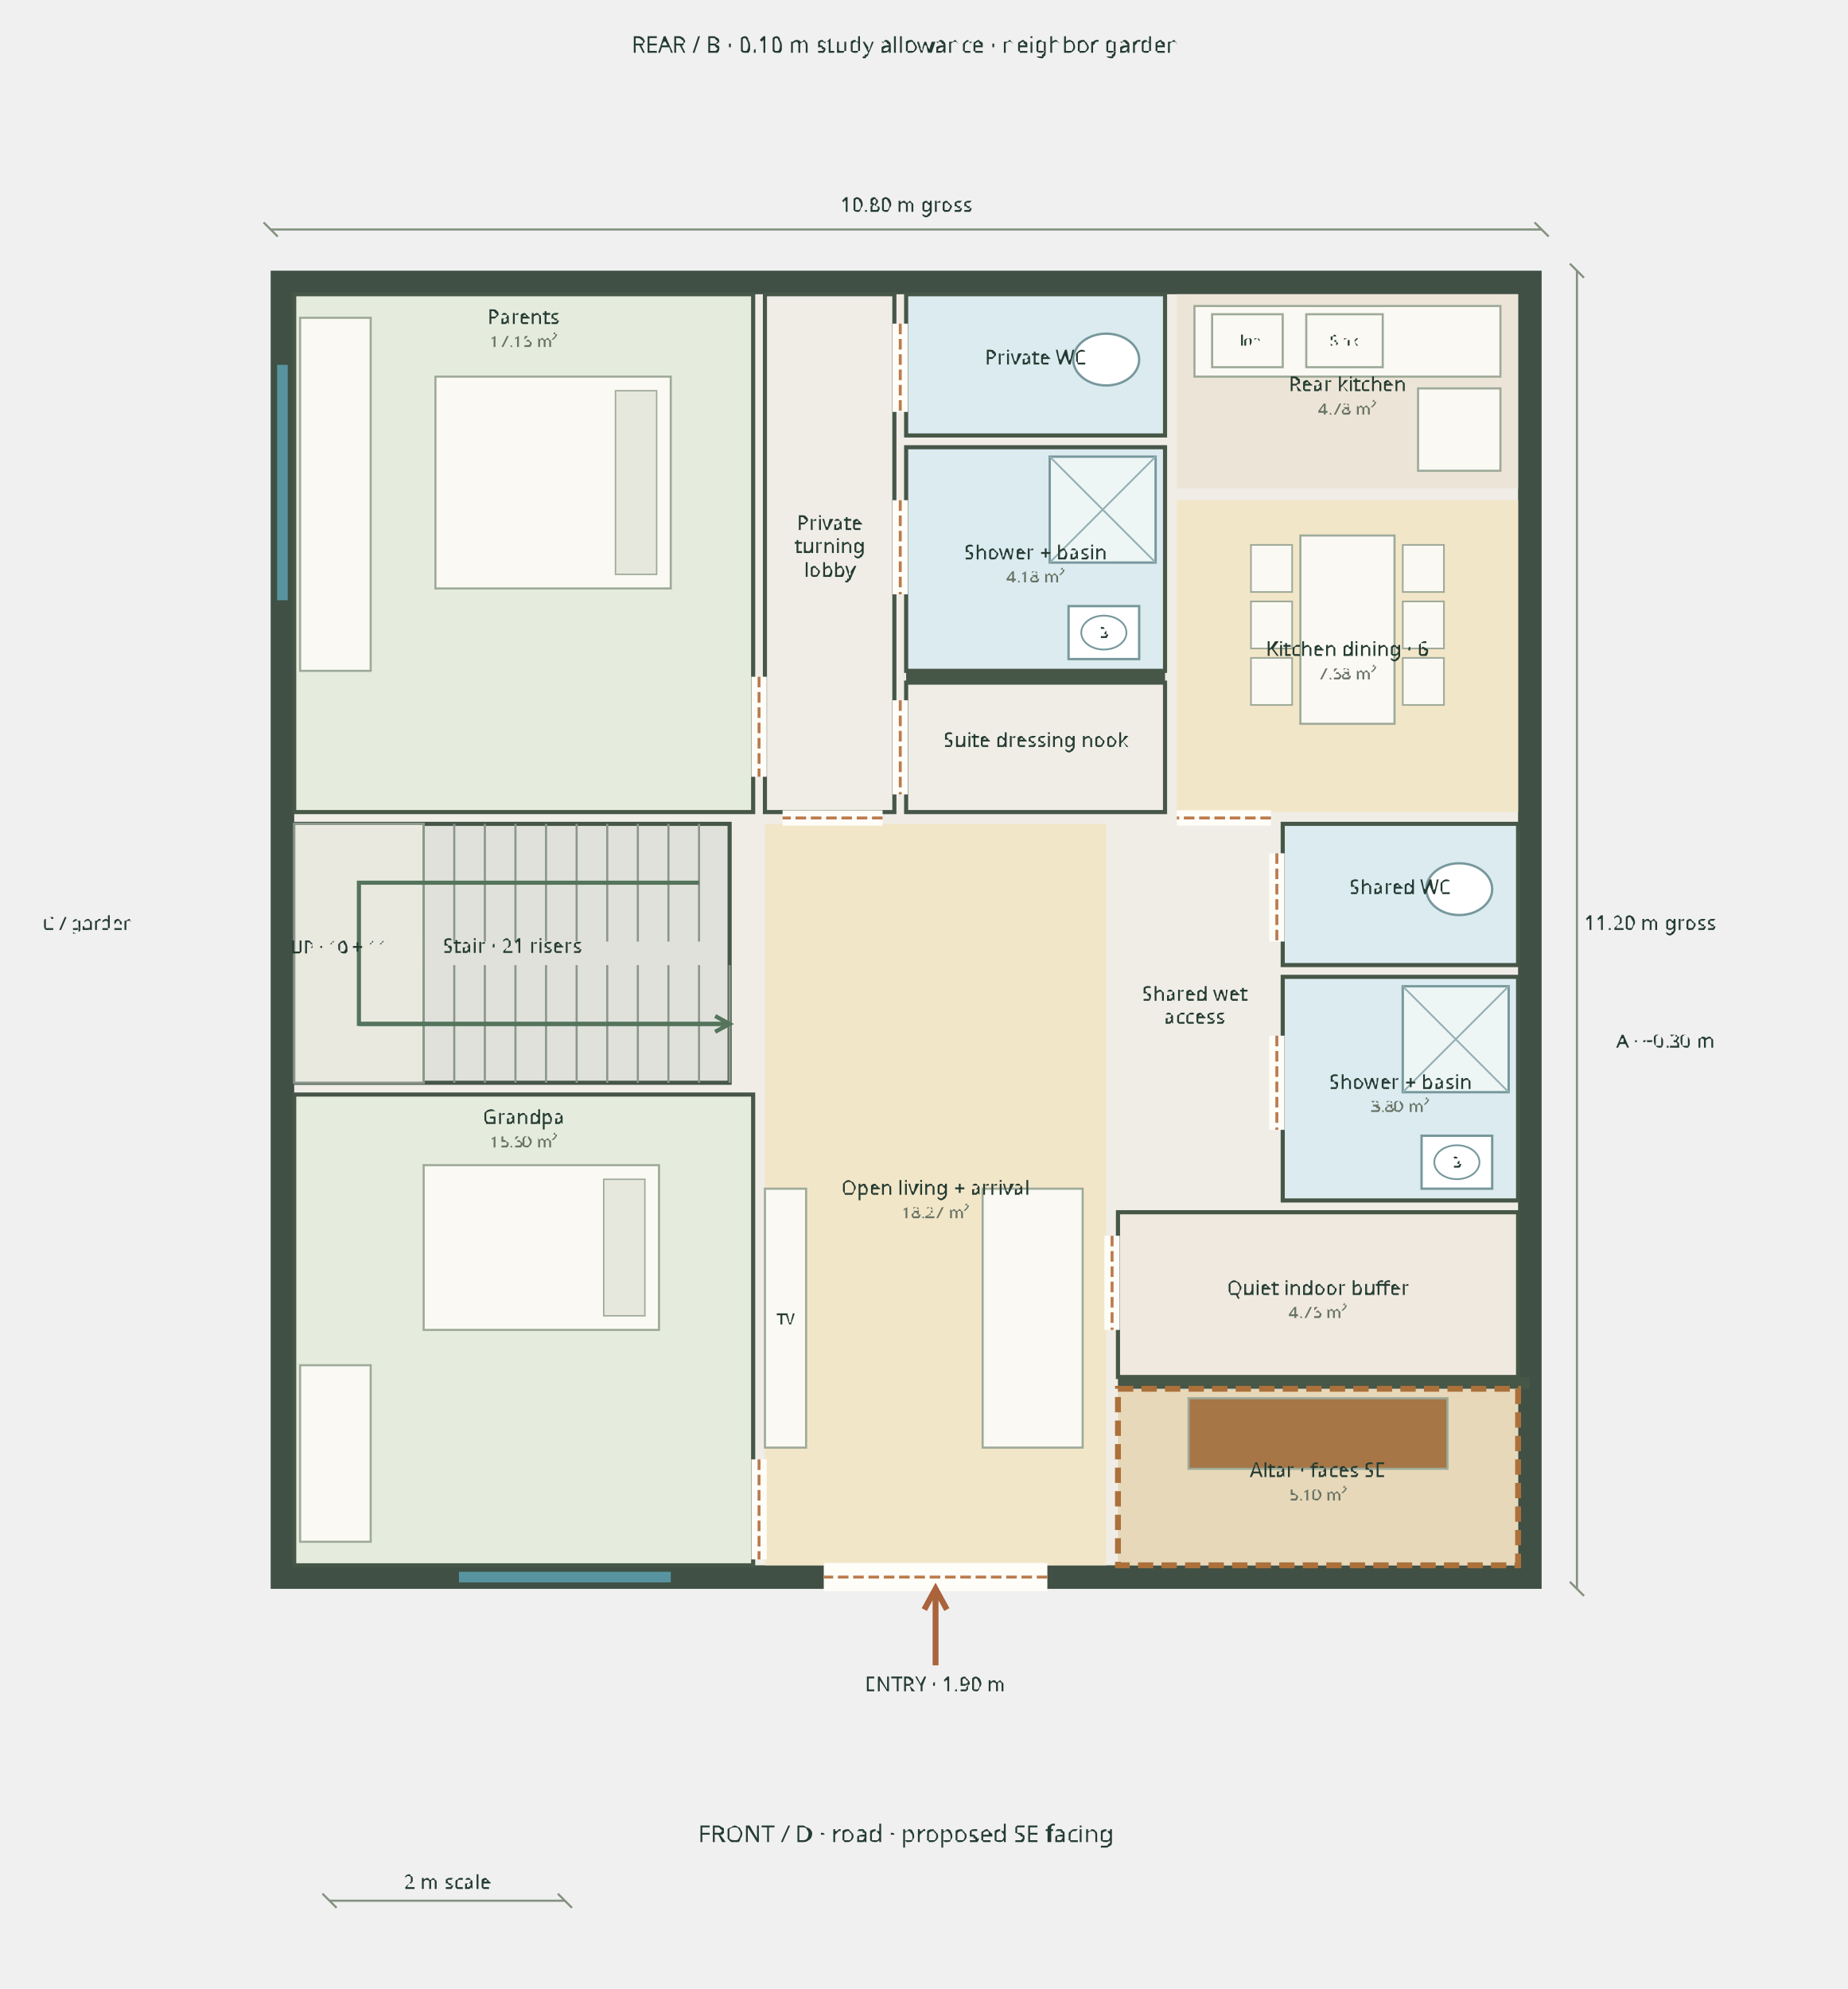
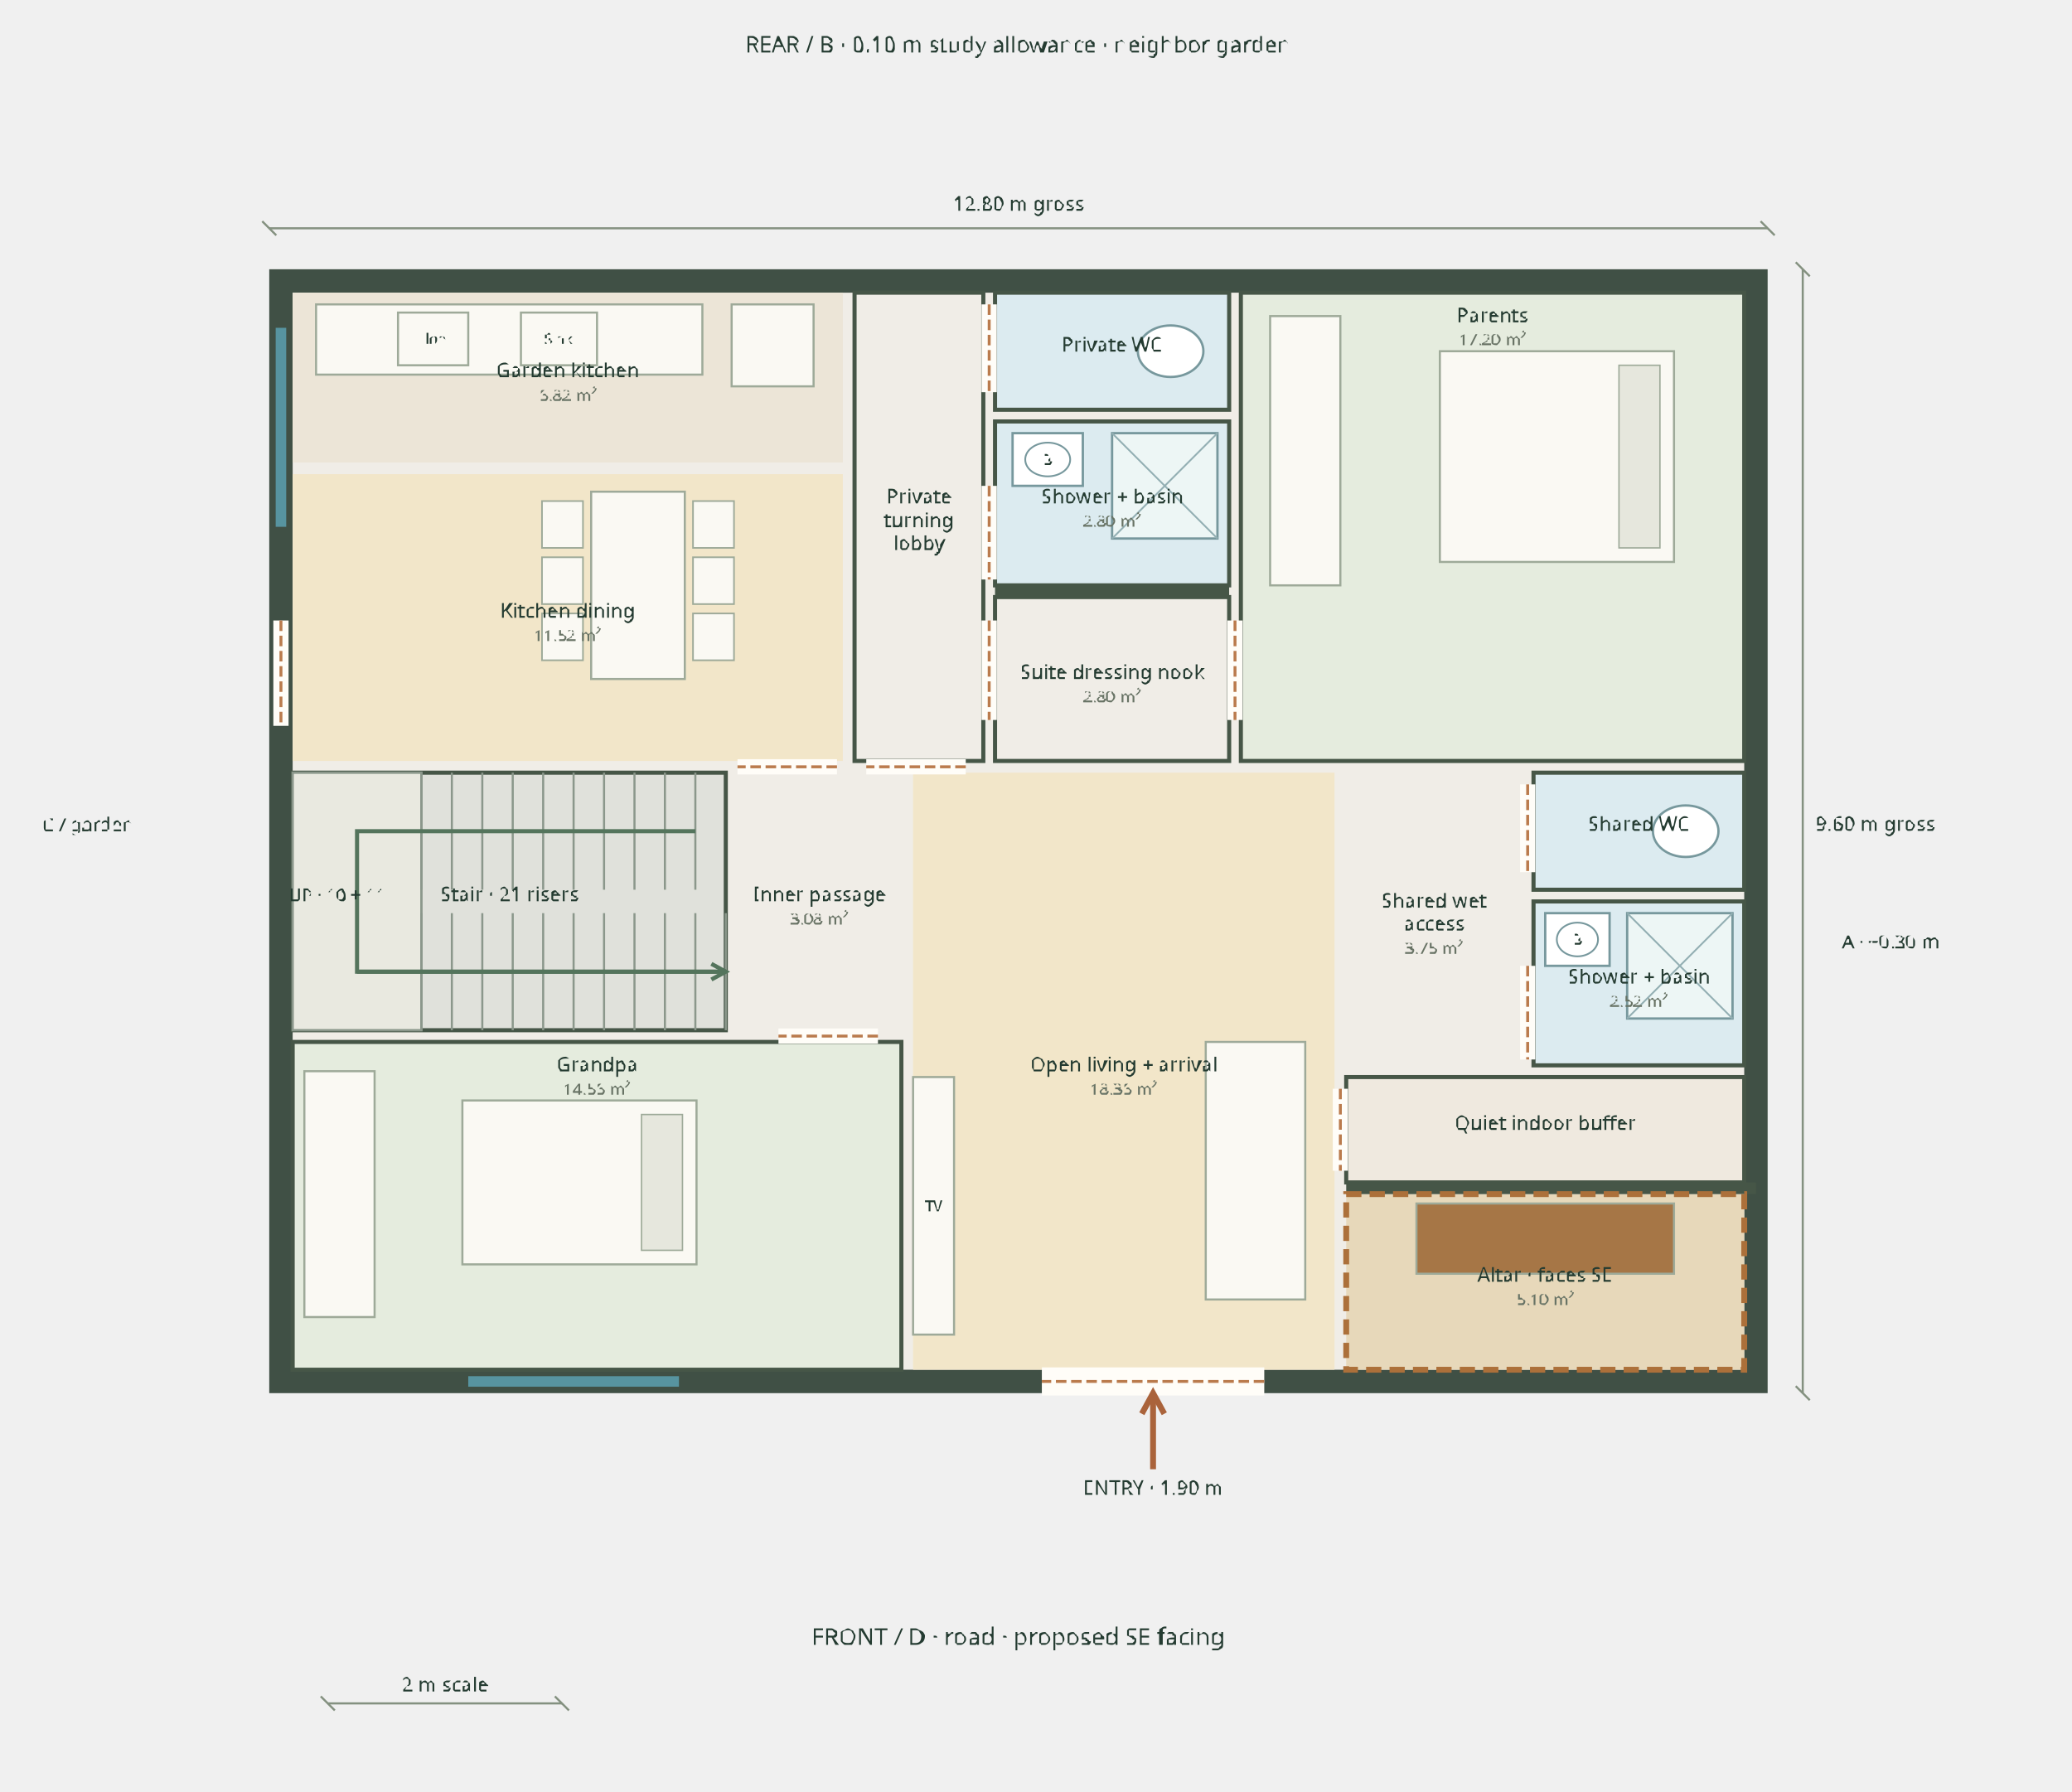
- <svg xmlns="http://www.w3.org/2000/svg" viewBox="-2.3 -2.3 15.7 16.9" class="drawing" role="img" aria-label="F1 · rotated 90 degrees clockwise" data-revision="C03a" data-option="01" data-display-rotation="90">
-   <rect x="0" y="0" width="10.8" height="11.2" fill="#405045" stroke="none" stroke-width="0.025" />
-   <rect x="0.2" y="0.2" width="10.4" height="10.8" fill="#f0ede7" stroke="none" stroke-width="0.025" />
-   <g class="room" tabindex="0" role="button" data-room-id="KIT-01" aria-label="Rear kitchen 4.78 square metres">
-     <rect x="7.7" y="0.2" width="2.9" height="1.65" fill="#ece5d7" stroke="none" stroke-width="0.035" />
-   </g>
-   <g class="room" tabindex="0" role="button" data-room-id="WC-02" aria-label="Shared WC 2.40 square metres">
-     <rect x="8.6" y="4.7" width="2" height="1.2" fill="#dcebf0" stroke="#465647" stroke-width="0.035" />
-   </g>
-   <g class="room" tabindex="0" role="button" data-room-id="SH-02" aria-label="Shower + basin 3.80 square metres">
-     <rect x="8.6" y="6" width="2" height="1.9" fill="#dcebf0" stroke="#465647" stroke-width="0.035" />
-   </g>
-   <g class="room" tabindex="0" role="button" data-room-id="HALL-01" aria-label="Shared wet access 4.16 square metres">
-     <rect x="7.2" y="4.7" width="1.3" height="3.2" fill="#f0ede7" stroke="none" stroke-width="0.035" />
-   </g>
-   <g class="room" tabindex="0" role="button" data-room-id="ALT-BUFFER" aria-label="Quiet indoor buffer 4.76 square metres">
-     <rect x="7.2" y="8" width="3.4" height="1.4" fill="#efe9df" stroke="#465647" stroke-width="0.035" />
-   </g>
-   <g class="room" tabindex="0" role="button" data-room-id="ALT-01" aria-label="Altar · faces SE 5.10 square metres">
-     <rect x="7.2" y="9.5" width="3.4" height="1.5" fill="#e7d8ba" stroke="none" stroke-width="0.035" />
-   </g>
-   <g class="room" tabindex="0" role="button" data-room-id="WC-01" aria-label="Private WC 2.64 square metres">
-     <rect x="5.4" y="0.2" width="2.2" height="1.2" fill="#dcebf0" stroke="#465647" stroke-width="0.035" />
-   </g>
-   <g class="room" tabindex="0" role="button" data-room-id="SH-01" aria-label="Shower + basin 4.18 square metres">
-     <rect x="5.4" y="1.5" width="2.2" height="1.9" fill="#dcebf0" stroke="#465647" stroke-width="0.035" />
-   </g>
-   <g class="room" tabindex="0" role="button" data-room-id="EN-ACCESS-01" aria-label="Suite dressing nook 2.42 square metres">
-     <rect x="5.4" y="3.5" width="2.2" height="1.1" fill="#f0ede7" stroke="#465647" stroke-width="0.035" />
-   </g>
-   <g class="room" tabindex="0" role="button" data-room-id="EN-01" aria-label="Private turning lobby 4.84 square metres">
-     <rect x="4.2" y="0.2" width="1.1" height="4.4" fill="#f0ede7" stroke="#465647" stroke-width="0.035" />
-   </g>
-   <g class="room" tabindex="0" role="button" data-room-id="DIN-01" aria-label="Kitchen dining · 6 7.68 square metres">
-     <rect x="7.7" y="1.95" width="2.9" height="2.65" fill="#f2e6c9" stroke="none" stroke-width="0.035" />
-   </g>
-   <g class="room" tabindex="0" role="button" data-room-id="LIV-01" aria-label="Open living + arrival 18.27 square metres">
-     <rect x="4.2" y="4.7" width="2.9" height="6.3" fill="#f2e6c9" stroke="none" stroke-width="0.035" />
-   </g>
-   <g class="room" tabindex="0" role="button" data-room-id="BR-01" aria-label="Parents 17.16 square metres">
-     <rect x="0.2" y="0.2" width="3.9" height="4.4" fill="#e5ecde" stroke="#465647" stroke-width="0.035" />
-   </g>
-   <g class="room" tabindex="0" role="button" data-room-id="STAIR-01" aria-label="Stair · 21 risers 8.14 square metres">
-     <rect x="0.2" y="4.7" width="3.7" height="2.2" fill="#e0e1db" stroke="#465647" stroke-width="0.035" />
-   </g>
-   <g class="room" tabindex="0" role="button" data-room-id="BR-02" aria-label="Grandpa 15.60 square metres">
-     <rect x="0.2" y="7" width="3.9" height="4" fill="#e5ecde" stroke="#465647" stroke-width="0.035" />
-   </g>
-   <g data-furniture-name="Counter">
-     <rect x="7.85" y="0.3" width="2.6" height="0.6" fill="#faf9f3" stroke="#9eaa99" stroke-width="0.018" />
-   </g>
-   <g data-furniture-name="Fridge">
-     <rect x="9.75" y="1" width="0.7" height="0.7" fill="#faf9f3" stroke="#9eaa99" stroke-width="0.018" />
-   </g>
-   <g data-furniture-name="Sink">
-     <rect x="8.8" y="0.37" width="0.65" height="0.45" fill="#faf9f3" stroke="#9eaa99" stroke-width="0.018" />
-     <text x="9.125" y="0.635" font-size="0.12" text-anchor="middle" fill="#243b31" font-family="system-ui,sans-serif">Sink</text>
-   </g>
-   <g data-furniture-name="Hob">
-     <rect x="8" y="0.37" width="0.6" height="0.45" fill="#faf9f3" stroke="#9eaa99" stroke-width="0.018" />
-     <text x="8.3" y="0.635" font-size="0.12" text-anchor="middle" fill="#243b31" font-family="system-ui,sans-serif">Hob</text>
-   </g>
-   <g data-furniture-name="Dining table">
-     <rect x="8.75" y="2.25" width="0.8" height="1.6" fill="#faf9f3" stroke="#9eaa99" stroke-width="0.018" />
-     <rect x="9.62" y="2.33" width="0.35" height="0.4" fill="#faf9f3" stroke="#9eaa99" stroke-width="0.014" />
-     <rect x="8.33" y="2.33" width="0.35" height="0.4" fill="#faf9f3" stroke="#9eaa99" stroke-width="0.014" />
-     <rect x="9.62" y="2.81" width="0.35" height="0.4" fill="#faf9f3" stroke="#9eaa99" stroke-width="0.014" />
-     <rect x="8.33" y="2.81" width="0.35" height="0.4" fill="#faf9f3" stroke="#9eaa99" stroke-width="0.014" />
-     <rect x="9.62" y="3.29" width="0.35" height="0.4" fill="#faf9f3" stroke="#9eaa99" stroke-width="0.014" />
-     <rect x="8.33" y="3.29" width="0.35" height="0.4" fill="#faf9f3" stroke="#9eaa99" stroke-width="0.014" />
-   </g>
-   <g data-furniture-name="Sofa">
-     <rect x="6.05" y="7.8" width="0.85" height="2.2" fill="#faf9f3" stroke="#9eaa99" stroke-width="0.018" />
-   </g>
-   <g data-furniture-name="TV stand">
-     <rect x="4.2" y="7.8" width="0.35" height="2.2" fill="#faf9f3" stroke="#9eaa99" stroke-width="0.018" />
-     <text x="4.375" y="8.95" font-size="0.13" text-anchor="middle" fill="#243b31" font-family="system-ui,sans-serif">TV</text>
-   </g>
-   <g data-furniture-name="Double bed">
-     <rect x="1.4" y="0.9" width="2" height="1.8" fill="#faf9f3" stroke="#9eaa99" stroke-width="0.018" />
-     <rect x="2.93" y="1.02" width="0.35" height="1.56" fill="#e6e7dd" stroke="#9eaa99" stroke-width="0.012" />
-   </g>
-   <g data-furniture-name="Wardrobe">
-     <rect x="0.25" y="0.4" width="0.6" height="3" fill="#faf9f3" stroke="#9eaa99" stroke-width="0.018" />
-   </g>
-   <g data-furniture-name="Bed">
-     <rect x="1.3" y="7.6" width="2" height="1.4" fill="#faf9f3" stroke="#9eaa99" stroke-width="0.018" />
-     <rect x="2.83" y="7.72" width="0.35" height="1.16" fill="#e6e7dd" stroke="#9eaa99" stroke-width="0.012" />
-   </g>
-   <g data-furniture-name="Wardrobe">
-     <rect x="0.25" y="9.3" width="0.6" height="1.5" fill="#faf9f3" stroke="#9eaa99" stroke-width="0.018" />
-   </g>
-   <g data-furniture-name="Altar">
-     <rect x="7.8" y="9.58" width="2.2" height="0.6" fill="#a67646" stroke="#9eaa99" stroke-width="0.018" />
-   </g>
-   <ellipse cx="7.1" cy="0.755" rx="0.28" ry="0.22" fill="white" stroke="#77989d" stroke-width="0.02" />
-   <ellipse cx="10.1" cy="5.255" rx="0.28" ry="0.22" fill="white" stroke="#77989d" stroke-width="0.02" />
-   <rect x="6.62" y="1.58" width="0.9" height="0.9" fill="#edf6f5" stroke="#77989d" stroke-width="0.02" />
-   <line x1="6.62" y1="1.58" x2="7.52" y2="2.48" stroke="#93afb3" stroke-width="0.015" />
-   <line x1="7.52" y1="1.58" x2="6.62" y2="2.48" stroke="#93afb3" stroke-width="0.015" />
-   <rect x="6.78" y="2.85" width="0.6" height="0.45" fill="#ffffff" stroke="#77989d" stroke-width="0.02" />
-   <ellipse cx="7.08" cy="3.075" rx="0.192" ry="0.144" fill="none" stroke="#77989d" stroke-width="0.015" />
-   <text x="7.08" y="3.12" font-size="0.12" text-anchor="middle" fill="#243b31" font-family="system-ui,sans-serif">B</text>
-   <rect x="9.62" y="6.08" width="0.9" height="0.9" fill="#edf6f5" stroke="#77989d" stroke-width="0.02" />
-   <line x1="9.62" y1="6.08" x2="10.52" y2="6.98" stroke="#93afb3" stroke-width="0.015" />
-   <line x1="10.52" y1="6.08" x2="9.62" y2="6.98" stroke="#93afb3" stroke-width="0.015" />
-   <rect x="9.78" y="7.35" width="0.6" height="0.45" fill="#ffffff" stroke="#77989d" stroke-width="0.02" />
-   <ellipse cx="10.08" cy="7.575" rx="0.192" ry="0.144" fill="none" stroke="#77989d" stroke-width="0.015" />
-   <text x="10.08" y="7.62" font-size="0.12" text-anchor="middle" fill="#243b31" font-family="system-ui,sans-serif">B</text>
-   <rect x="0.2" y="4.7" width="1.1" height="2.2" fill="#e9e9e0" stroke="#8b978b" stroke-width="0.02" />
-   <line x1="3.64" y1="4.7" x2="3.64" y2="5.7" stroke="#8b978b" stroke-width="0.018" />
-   <line x1="3.38" y1="4.7" x2="3.38" y2="5.7" stroke="#8b978b" stroke-width="0.018" />
-   <line x1="3.12" y1="4.7" x2="3.12" y2="5.7" stroke="#8b978b" stroke-width="0.018" />
-   <line x1="2.86" y1="4.7" x2="2.86" y2="5.7" stroke="#8b978b" stroke-width="0.018" />
-   <line x1="2.6" y1="4.7" x2="2.6" y2="5.7" stroke="#8b978b" stroke-width="0.018" />
-   <line x1="2.34" y1="4.7" x2="2.34" y2="5.7" stroke="#8b978b" stroke-width="0.018" />
-   <line x1="2.08" y1="4.7" x2="2.08" y2="5.7" stroke="#8b978b" stroke-width="0.018" />
-   <line x1="1.82" y1="4.7" x2="1.82" y2="5.7" stroke="#8b978b" stroke-width="0.018" />
-   <line x1="1.56" y1="4.7" x2="1.56" y2="5.7" stroke="#8b978b" stroke-width="0.018" />
-   <line x1="1.3" y1="4.7" x2="1.3" y2="5.7" stroke="#8b978b" stroke-width="0.018" />
-   <line x1="3.9" y1="5.9" x2="3.9" y2="6.9" stroke="#8b978b" stroke-width="0.018" />
-   <line x1="3.64" y1="5.9" x2="3.64" y2="6.9" stroke="#8b978b" stroke-width="0.018" />
-   <line x1="3.38" y1="5.9" x2="3.38" y2="6.9" stroke="#8b978b" stroke-width="0.018" />
-   <line x1="3.12" y1="5.9" x2="3.12" y2="6.9" stroke="#8b978b" stroke-width="0.018" />
-   <line x1="2.86" y1="5.9" x2="2.86" y2="6.9" stroke="#8b978b" stroke-width="0.018" />
-   <line x1="2.6" y1="5.9" x2="2.6" y2="6.9" stroke="#8b978b" stroke-width="0.018" />
-   <line x1="2.34" y1="5.9" x2="2.34" y2="6.9" stroke="#8b978b" stroke-width="0.018" />
-   <line x1="2.08" y1="5.9" x2="2.08" y2="6.9" stroke="#8b978b" stroke-width="0.018" />
-   <line x1="1.82" y1="5.9" x2="1.82" y2="6.9" stroke="#8b978b" stroke-width="0.018" />
-   <line x1="1.56" y1="5.9" x2="1.56" y2="6.9" stroke="#8b978b" stroke-width="0.018" />
-   <line x1="1.3" y1="5.9" x2="1.3" y2="6.9" stroke="#8b978b" stroke-width="0.018" />
-   <polyline points="3.64,5.2 0.75,5.2 0.75,6.4 3.9,6.4" fill="none" stroke="#54745c" stroke-width="0.035" />
-   <line x1="0.75" y1="6.4" x2="3.9" y2="6.4" stroke="#54745c" stroke-width="0.035" />
-   <polyline points="3.777,6.467 3.9,6.4 3.777,6.333" fill="none" stroke="#54745c" stroke-width="0.035" />
-   <text x="0.58" y="5.8" font-size="0.15" text-anchor="middle" fill="#243b31" font-family="system-ui,sans-serif">UP · 10 + 11</text>
-   <line x1="8.55" y1="4.95" x2="8.55" y2="5.7" stroke="#fffdf8" stroke-width="0.13" data-door-id="WC-02" data-opening-width="0.75" />
-   <line x1="8.55" y1="4.95" x2="8.55" y2="5.7" stroke="#ba7b4d" stroke-width="0.025" stroke-dasharray=".09 .04" />
-   <line x1="8.55" y1="6.5" x2="8.55" y2="7.3" stroke="#fffdf8" stroke-width="0.13" data-door-id="SH-02" data-opening-width="0.8" />
-   <line x1="8.55" y1="6.5" x2="8.55" y2="7.3" stroke="#ba7b4d" stroke-width="0.025" stroke-dasharray=".09 .04" />
-   <line x1="8.5" y1="4.65" x2="7.7" y2="4.65" stroke="#fffdf8" stroke-width="0.13" data-door-id="KIT-01" data-opening-width="0.8" />
-   <line x1="8.5" y1="4.65" x2="7.7" y2="4.65" stroke="#ba7b4d" stroke-width="0.025" stroke-dasharray=".09 .04" />
-   <line x1="7.15" y1="8.2" x2="7.15" y2="9" stroke="#fffdf8" stroke-width="0.13" data-door-id="ALT-BUFFER" data-opening-width="0.8" />
-   <line x1="7.15" y1="8.2" x2="7.15" y2="9" stroke="#ba7b4d" stroke-width="0.025" stroke-dasharray=".09 .04" />
-   <line x1="5.35" y1="0.45" x2="5.35" y2="1.2" stroke="#fffdf8" stroke-width="0.13" data-door-id="WC-01" data-opening-width="0.75" />
-   <line x1="5.35" y1="0.45" x2="5.35" y2="1.2" stroke="#ba7b4d" stroke-width="0.025" stroke-dasharray=".09 .04" />
-   <line x1="5.35" y1="1.95" x2="5.35" y2="2.75" stroke="#fffdf8" stroke-width="0.13" data-door-id="SH-01" data-opening-width="0.8" />
-   <line x1="5.35" y1="1.95" x2="5.35" y2="2.75" stroke="#ba7b4d" stroke-width="0.025" stroke-dasharray=".09 .04" />
-   <line x1="5.2" y1="4.65" x2="4.35" y2="4.65" stroke="#fffdf8" stroke-width="0.13" data-door-id="EN-01" data-opening-width="0.85" />
-   <line x1="5.2" y1="4.65" x2="4.35" y2="4.65" stroke="#ba7b4d" stroke-width="0.025" stroke-dasharray=".09 .04" />
-   <line x1="4.15" y1="3.45" x2="4.15" y2="4.3" stroke="#fffdf8" stroke-width="0.13" data-door-id="BR-01" data-opening-width="0.85" />
-   <line x1="4.15" y1="3.45" x2="4.15" y2="4.3" stroke="#ba7b4d" stroke-width="0.025" stroke-dasharray=".09 .04" />
-   <line x1="4.15" y1="10.1" x2="4.15" y2="10.95" stroke="#fffdf8" stroke-width="0.13" data-door-id="BR-02" data-opening-width="0.85" />
-   <line x1="4.15" y1="10.1" x2="4.15" y2="10.95" stroke="#ba7b4d" stroke-width="0.025" stroke-dasharray=".09 .04" />
-   <line x1="6.6" y1="11.1" x2="4.7" y2="11.1" stroke="#fffdf8" stroke-width="0.24" data-door-id="ENTRY" data-opening-width="1.9" />
-   <line x1="6.6" y1="11.1" x2="4.7" y2="11.1" stroke="#ba7b4d" stroke-width="0.025" stroke-dasharray=".09 .04" />
-   <line x1="5.35" y1="3.65" x2="5.35" y2="4.45" stroke="#fffdf8" stroke-width="0.13" data-door-id="EN-ACCESS-01" data-opening-width="0.8" />
-   <line x1="5.35" y1="3.65" x2="5.35" y2="4.45" stroke="#ba7b4d" stroke-width="0.025" stroke-dasharray=".09 .04" />
-   <line x1="0.1" y1="0.8" x2="0.1" y2="2.8" stroke="#5794a0" stroke-width="0.09" />
-   <line x1="3.4" y1="11.1" x2="1.6" y2="11.1" stroke="#5794a0" stroke-width="0.09" />
-   <rect x="5.4" y="3.4" width="2.2" height="0.1" fill="#465647" stroke="none" stroke-width="0.025" />
-   <rect x="7.2" y="9.4" width="3.5" height="0.1" fill="#465647" stroke="none" stroke-width="0.025" />
-   <rect x="7.2" y="9.5" width="3.4" height="1.5" fill="none" stroke="#ac703a" stroke-width="0.05" stroke-dasharray=".13 .07" />
-   <text x="9.15" y="1.025" font-size="0.17" text-anchor="middle" fill="#243b31" font-family="system-ui,sans-serif">Rear kitchen</text>
-   <text x="9.15" y="1.225" font-size="0.14" text-anchor="middle" fill="#687365" font-family="system-ui,sans-serif">4.78 m²</text>
-   <text x="9.6" y="5.3" font-size="0.17" text-anchor="middle" fill="#243b31" font-family="system-ui,sans-serif">Shared WC</text>
-   <text x="9.6" y="6.95" font-size="0.17" text-anchor="middle" fill="#243b31" font-family="system-ui,sans-serif">Shower + basin</text>
-   <text x="9.6" y="7.15" font-size="0.14" text-anchor="middle" fill="#687365" font-family="system-ui,sans-serif">3.80 m²</text>
-   <text x="7.85" y="6.2" font-size="0.17" text-anchor="middle" fill="#243b31" font-family="system-ui,sans-serif">Shared wet</text>
-   <text x="7.85" y="6.4" font-size="0.17" text-anchor="middle" fill="#243b31" font-family="system-ui,sans-serif">access</text>
-   <text x="8.9" y="8.7" font-size="0.17" text-anchor="middle" fill="#243b31" font-family="system-ui,sans-serif">Quiet indoor buffer</text>
-   <text x="8.9" y="8.9" font-size="0.14" text-anchor="middle" fill="#687365" font-family="system-ui,sans-serif">4.76 m²</text>
-   <text x="8.9" y="10.25" font-size="0.17" text-anchor="middle" fill="#243b31" font-family="system-ui,sans-serif">Altar · faces SE</text>
-   <text x="8.9" y="10.45" font-size="0.14" text-anchor="middle" fill="#687365" font-family="system-ui,sans-serif">5.10 m²</text>
-   <text x="6.5" y="0.8" font-size="0.17" text-anchor="middle" fill="#243b31" font-family="system-ui,sans-serif">Private WC</text>
-   <text x="6.5" y="2.45" font-size="0.17" text-anchor="middle" fill="#243b31" font-family="system-ui,sans-serif">Shower + basin</text>
-   <text x="6.5" y="2.65" font-size="0.14" text-anchor="middle" fill="#687365" font-family="system-ui,sans-serif">4.18 m²</text>
-   <text x="6.5" y="4.05" font-size="0.17" text-anchor="middle" fill="#243b31" font-family="system-ui,sans-serif">Suite dressing nook</text>
-   <text x="4.75" y="2.2" font-size="0.17" text-anchor="middle" fill="#243b31" font-family="system-ui,sans-serif">Private</text>
-   <text x="4.75" y="2.4" font-size="0.17" text-anchor="middle" fill="#243b31" font-family="system-ui,sans-serif">turning</text>
-   <text x="4.75" y="2.6" font-size="0.17" text-anchor="middle" fill="#243b31" font-family="system-ui,sans-serif">lobby</text>
-   <text x="9.15" y="3.275" font-size="0.17" text-anchor="middle" fill="#243b31" font-family="system-ui,sans-serif">Kitchen dining · 6</text>
-   <text x="9.15" y="3.475" font-size="0.14" text-anchor="middle" fill="#687365" font-family="system-ui,sans-serif">7.68 m²</text>
-   <text x="5.65" y="7.85" font-size="0.17" text-anchor="middle" fill="#243b31" font-family="system-ui,sans-serif">Open living + arrival</text>
-   <text x="5.65" y="8.05" font-size="0.14" text-anchor="middle" fill="#687365" font-family="system-ui,sans-serif">18.27 m²</text>
-   <text x="2.15" y="0.45" font-size="0.17" text-anchor="middle" fill="#243b31" font-family="system-ui,sans-serif">Parents</text>
-   <text x="2.15" y="0.65" font-size="0.14" text-anchor="middle" fill="#687365" font-family="system-ui,sans-serif">17.16 m²</text>
-   <text x="2.05" y="5.8" font-size="0.17" text-anchor="middle" fill="#243b31" font-family="system-ui,sans-serif">Stair · 21 risers</text>
-   <text x="2.15" y="7.25" font-size="0.17" text-anchor="middle" fill="#243b31" font-family="system-ui,sans-serif">Grandpa</text>
-   <text x="2.15" y="7.45" font-size="0.14" text-anchor="middle" fill="#687365" font-family="system-ui,sans-serif">15.60 m²</text>
-   <text x="5.4" y="-1.85" font-size="0.19" text-anchor="middle" fill="#243b31" font-family="system-ui,sans-serif">REAR / B · 0.10 m study allowance · neighbor garden</text>
-   <text x="-1.55" y="5.6" font-size="0.16" text-anchor="middle" fill="#243b31" font-family="system-ui,sans-serif">C / garden</text>
-   <text x="11.85" y="6.6" font-size="0.16" text-anchor="middle" fill="#243b31" font-family="system-ui,sans-serif">A · ~0.30 m</text>
-   <text x="5.4" y="13.35" font-size="0.2" text-anchor="middle" fill="#243b31" font-family="system-ui,sans-serif">FRONT / D · road · proposed SE facing</text>
-   <line x1="11.1" y1="0" x2="11.1" y2="11.2" stroke="#849180" stroke-width="0.018" />
-   <line x1="11.04" y1="-0.06" x2="11.16" y2="0.06" stroke="#849180" stroke-width="0.018" />
-   <line x1="11.04" y1="11.14" x2="11.16" y2="11.26" stroke="#849180" stroke-width="0.018" />
-   <text x="11.72" y="5.6" font-size="0.17" text-anchor="middle" fill="#243b31" font-family="system-ui,sans-serif">11.20 m gross</text>
-   <line x1="10.8" y1="-0.35" x2="0" y2="-0.35" stroke="#849180" stroke-width="0.018" />
-   <line x1="10.74" y1="-0.41" x2="10.86" y2="-0.29" stroke="#849180" stroke-width="0.018" />
+ <svg xmlns="http://www.w3.org/2000/svg" viewBox="-2.3 -2.3 17.7 15.3" class="drawing" role="img" aria-label="F1 · rotated 90 degrees clockwise" data-revision="C05" data-option="01" data-display-rotation="90">
+   <rect x="0" y="0" width="12.8" height="9.6" fill="#405045" stroke="none" stroke-width="0.025" />
+   <rect x="0.2" y="0.2" width="12.4" height="9.2" fill="#f0ede7" stroke="none" stroke-width="0.025" />
+   <g class="room" tabindex="0" role="button" aria-pressed="false" data-room-id="KIT-01" aria-label="Garden kitchen 6.82 square metres">
+     <rect x="0.2" y="0.2" width="4.7" height="1.45" fill="#ece5d7" stroke="none" stroke-width="0.035" />
+   </g>
+   <g class="room" tabindex="0" role="button" aria-pressed="false" data-room-id="WC-02" aria-label="Shared WC 1.80 square metres">
+     <rect x="10.8" y="4.3" width="1.8" height="1" fill="#dcebf0" stroke="#465647" stroke-width="0.035" />
+   </g>
+   <g class="room" tabindex="0" role="button" aria-pressed="false" data-room-id="SH-02" aria-label="Shower + basin 2.52 square metres">
+     <rect x="10.8" y="5.4" width="1.8" height="1.4" fill="#dcebf0" stroke="#465647" stroke-width="0.035" />
+   </g>
+   <g class="room" tabindex="0" role="button" aria-pressed="false" data-room-id="HALL-01" aria-label="Shared wet access 3.75 square metres">
+     <rect x="9.2" y="4.3" width="1.5" height="2.5" fill="#f0ede7" stroke="none" stroke-width="0.035" />
+   </g>
+   <g class="room" tabindex="0" role="button" aria-pressed="false" data-room-id="ALT-BUFFER" aria-label="Quiet indoor buffer 3.06 square metres">
+     <rect x="9.2" y="6.9" width="3.4" height="0.9" fill="#efe9df" stroke="#465647" stroke-width="0.035" />
+   </g>
+   <g class="room" tabindex="0" role="button" aria-pressed="false" data-room-id="ALT-01" aria-label="Altar · faces SE 5.10 square metres">
+     <rect x="9.2" y="7.9" width="3.4" height="1.5" fill="#e7d8ba" stroke="none" stroke-width="0.035" />
+   </g>
+   <g class="room" tabindex="0" role="button" aria-pressed="false" data-room-id="WC-01" aria-label="Private WC 2.00 square metres">
+     <rect x="6.2" y="0.2" width="2" height="1" fill="#dcebf0" stroke="#465647" stroke-width="0.035" />
+   </g>
+   <g class="room" tabindex="0" role="button" aria-pressed="false" data-room-id="SH-01" aria-label="Shower + basin 2.80 square metres">
+     <rect x="6.2" y="1.3" width="2" height="1.4" fill="#dcebf0" stroke="#465647" stroke-width="0.035" />
+   </g>
+   <g class="room" tabindex="0" role="button" aria-pressed="false" data-room-id="EN-ACCESS-01" aria-label="Suite dressing nook 2.80 square metres">
+     <rect x="6.2" y="2.8" width="2" height="1.4" fill="#f0ede7" stroke="#465647" stroke-width="0.035" />
+   </g>
+   <g class="room" tabindex="0" role="button" aria-pressed="false" data-room-id="EN-01" aria-label="Private turning lobby 4.40 square metres">
+     <rect x="5" y="0.2" width="1.1" height="4" fill="#f0ede7" stroke="#465647" stroke-width="0.035" />
+   </g>
+   <g class="room" tabindex="0" role="button" aria-pressed="false" data-room-id="DIN-01" aria-label="Kitchen dining 11.52 square metres">
+     <rect x="0.2" y="1.75" width="4.7" height="2.45" fill="#f2e6c9" stroke="none" stroke-width="0.035" />
+   </g>
+   <g class="room" tabindex="0" role="button" aria-pressed="false" data-room-id="LIV-01" aria-label="Open living + arrival 18.36 square metres">
+     <rect x="5.5" y="4.3" width="3.6" height="5.1" fill="#f2e6c9" stroke="none" stroke-width="0.035" />
+   </g>
+   <g class="room" tabindex="0" role="button" aria-pressed="false" data-room-id="BR-01" aria-label="Parents 17.20 square metres">
+     <rect x="8.3" y="0.2" width="4.3" height="4" fill="#e5ecde" stroke="#465647" stroke-width="0.035" />
+   </g>
+   <g class="room" tabindex="0" role="button" aria-pressed="false" data-room-id="STAIR-01" aria-label="Stair · 21 risers 8.14 square metres">
+     <rect x="0.2" y="4.3" width="3.7" height="2.2" fill="#e0e1db" stroke="#465647" stroke-width="0.035" />
+   </g>
+   <g class="room" tabindex="0" role="button" aria-pressed="false" data-room-id="BR-02" aria-label="Grandpa 14.56 square metres">
+     <rect x="0.2" y="6.6" width="5.2" height="2.8" fill="#e5ecde" stroke="#465647" stroke-width="0.035" />
+   </g>
+   <g class="room" tabindex="0" role="button" aria-pressed="false" data-room-id="GP-LOBBY" aria-label="Inner passage 3.08 square metres">
+     <rect x="4" y="4.3" width="1.4" height="2.2" fill="#f0ede7" stroke="none" stroke-width="0.035" />
+   </g>
+   <g pointer-events="none">
+     <g data-furniture-name="Counter">
+       <rect x="0.4" y="0.3" width="3.3" height="0.6" fill="#faf9f3" stroke="#9eaa99" stroke-width="0.018" />
+     </g>
+     <g data-furniture-name="Fridge">
+       <rect x="3.95" y="0.3" width="0.7" height="0.7" fill="#faf9f3" stroke="#9eaa99" stroke-width="0.018" />
+     </g>
+     <g data-furniture-name="Sink">
+       <rect x="2.15" y="0.37" width="0.65" height="0.45" fill="#faf9f3" stroke="#9eaa99" stroke-width="0.018" />
+       <text x="2.475" y="0.635" font-size="0.12" text-anchor="middle" fill="#243b31" font-family="system-ui,sans-serif">Sink</text>
+     </g>
+     <g data-furniture-name="Hob">
+       <rect x="1.1" y="0.37" width="0.6" height="0.45" fill="#faf9f3" stroke="#9eaa99" stroke-width="0.018" />
+       <text x="1.4" y="0.635" font-size="0.12" text-anchor="middle" fill="#243b31" font-family="system-ui,sans-serif">Hob</text>
+     </g>
+     <g data-furniture-name="Dining table">
+       <rect x="2.75" y="1.9" width="0.8" height="1.6" fill="#faf9f3" stroke="#9eaa99" stroke-width="0.018" />
+       <rect x="3.62" y="1.98" width="0.35" height="0.4" fill="#faf9f3" stroke="#9eaa99" stroke-width="0.014" />
+       <rect x="2.33" y="1.98" width="0.35" height="0.4" fill="#faf9f3" stroke="#9eaa99" stroke-width="0.014" />
+       <rect x="3.62" y="2.46" width="0.35" height="0.4" fill="#faf9f3" stroke="#9eaa99" stroke-width="0.014" />
+       <rect x="2.33" y="2.46" width="0.35" height="0.4" fill="#faf9f3" stroke="#9eaa99" stroke-width="0.014" />
+       <rect x="3.62" y="2.94" width="0.35" height="0.4" fill="#faf9f3" stroke="#9eaa99" stroke-width="0.014" />
+       <rect x="2.33" y="2.94" width="0.35" height="0.4" fill="#faf9f3" stroke="#9eaa99" stroke-width="0.014" />
+     </g>
+     <g data-furniture-name="Sofa">
+       <rect x="8" y="6.6" width="0.85" height="2.2" fill="#faf9f3" stroke="#9eaa99" stroke-width="0.018" />
+     </g>
+     <g data-furniture-name="TV stand">
+       <rect x="5.5" y="6.9" width="0.35" height="2.2" fill="#faf9f3" stroke="#9eaa99" stroke-width="0.018" />
+       <text x="5.675" y="8.05" font-size="0.13" text-anchor="middle" fill="#243b31" font-family="system-ui,sans-serif">TV</text>
+     </g>
+     <g data-furniture-name="Double bed">
+       <rect x="10" y="0.7" width="2" height="1.8" fill="#faf9f3" stroke="#9eaa99" stroke-width="0.018" />
+       <rect x="11.53" y="0.82" width="0.35" height="1.56" fill="#e6e7dd" stroke="#9eaa99" stroke-width="0.012" />
+     </g>
+     <g data-furniture-name="Wardrobe">
+       <rect x="8.55" y="0.4" width="0.6" height="2.3" fill="#faf9f3" stroke="#9eaa99" stroke-width="0.018" />
+     </g>
+     <g data-furniture-name="Bed">
+       <rect x="1.65" y="7.1" width="2" height="1.4" fill="#faf9f3" stroke="#9eaa99" stroke-width="0.018" />
+       <rect x="3.18" y="7.22" width="0.35" height="1.16" fill="#e6e7dd" stroke="#9eaa99" stroke-width="0.012" />
+     </g>
+     <g data-furniture-name="Wardrobe">
+       <rect x="0.3" y="6.85" width="0.6" height="2.1" fill="#faf9f3" stroke="#9eaa99" stroke-width="0.018" />
+     </g>
+     <g data-furniture-name="Altar">
+       <rect x="9.8" y="7.98" width="2.2" height="0.6" fill="#a67646" stroke="#9eaa99" stroke-width="0.018" />
+     </g>
+     <ellipse cx="7.7" cy="0.7" rx="0.28" ry="0.22" fill="white" stroke="#77989d" stroke-width="0.02" />
+     <rect x="7.2" y="1.4" width="0.9" height="0.9" fill="#edf6f5" stroke="#77989d" stroke-width="0.02" />
+     <line x1="7.2" y1="1.4" x2="8.1" y2="2.3" stroke="#93afb3" stroke-width="0.015" />
+     <line x1="8.1" y1="1.4" x2="7.2" y2="2.3" stroke="#93afb3" stroke-width="0.015" />
+     <rect x="6.35" y="1.4" width="0.6" height="0.45" fill="#ffffff" stroke="#77989d" stroke-width="0.02" />
+     <ellipse cx="6.65" cy="1.625" rx="0.192" ry="0.144" fill="none" stroke="#77989d" stroke-width="0.015" />
+     <text x="6.65" y="1.67" font-size="0.12" text-anchor="middle" fill="#243b31" font-family="system-ui,sans-serif">B</text>
+     <ellipse cx="12.1" cy="4.8" rx="0.28" ry="0.22" fill="white" stroke="#77989d" stroke-width="0.02" />
+     <rect x="11.6" y="5.5" width="0.9" height="0.9" fill="#edf6f5" stroke="#77989d" stroke-width="0.02" />
+     <line x1="11.6" y1="5.5" x2="12.5" y2="6.4" stroke="#93afb3" stroke-width="0.015" />
+     <line x1="12.5" y1="5.5" x2="11.6" y2="6.4" stroke="#93afb3" stroke-width="0.015" />
+     <rect x="10.9" y="5.5" width="0.55" height="0.45" fill="#ffffff" stroke="#77989d" stroke-width="0.02" />
+     <ellipse cx="11.175" cy="5.725" rx="0.176" ry="0.144" fill="none" stroke="#77989d" stroke-width="0.015" />
+     <text x="11.175" y="5.77" font-size="0.12" text-anchor="middle" fill="#243b31" font-family="system-ui,sans-serif">B</text>
+     <rect x="0.2" y="4.3" width="1.1" height="2.2" fill="#e9e9e0" stroke="#8b978b" stroke-width="0.02" />
+     <line x1="3.64" y1="4.3" x2="3.64" y2="5.3" stroke="#8b978b" stroke-width="0.018" />
+     <line x1="3.38" y1="4.3" x2="3.38" y2="5.3" stroke="#8b978b" stroke-width="0.018" />
+     <line x1="3.12" y1="4.3" x2="3.12" y2="5.3" stroke="#8b978b" stroke-width="0.018" />
+     <line x1="2.86" y1="4.3" x2="2.86" y2="5.3" stroke="#8b978b" stroke-width="0.018" />
+     <line x1="2.6" y1="4.3" x2="2.6" y2="5.3" stroke="#8b978b" stroke-width="0.018" />
+     <line x1="2.34" y1="4.3" x2="2.34" y2="5.3" stroke="#8b978b" stroke-width="0.018" />
+     <line x1="2.08" y1="4.3" x2="2.08" y2="5.3" stroke="#8b978b" stroke-width="0.018" />
+     <line x1="1.82" y1="4.3" x2="1.82" y2="5.3" stroke="#8b978b" stroke-width="0.018" />
+     <line x1="1.56" y1="4.3" x2="1.56" y2="5.3" stroke="#8b978b" stroke-width="0.018" />
+     <line x1="1.3" y1="4.3" x2="1.3" y2="5.3" stroke="#8b978b" stroke-width="0.018" />
+     <line x1="3.9" y1="5.5" x2="3.9" y2="6.5" stroke="#8b978b" stroke-width="0.018" />
+     <line x1="3.64" y1="5.5" x2="3.64" y2="6.5" stroke="#8b978b" stroke-width="0.018" />
+     <line x1="3.38" y1="5.5" x2="3.38" y2="6.5" stroke="#8b978b" stroke-width="0.018" />
+     <line x1="3.12" y1="5.5" x2="3.12" y2="6.5" stroke="#8b978b" stroke-width="0.018" />
+     <line x1="2.86" y1="5.5" x2="2.86" y2="6.5" stroke="#8b978b" stroke-width="0.018" />
+     <line x1="2.6" y1="5.5" x2="2.6" y2="6.5" stroke="#8b978b" stroke-width="0.018" />
+     <line x1="2.34" y1="5.5" x2="2.34" y2="6.5" stroke="#8b978b" stroke-width="0.018" />
+     <line x1="2.08" y1="5.5" x2="2.08" y2="6.5" stroke="#8b978b" stroke-width="0.018" />
+     <line x1="1.82" y1="5.5" x2="1.82" y2="6.5" stroke="#8b978b" stroke-width="0.018" />
+     <line x1="1.56" y1="5.5" x2="1.56" y2="6.5" stroke="#8b978b" stroke-width="0.018" />
+     <line x1="1.3" y1="5.5" x2="1.3" y2="6.5" stroke="#8b978b" stroke-width="0.018" />
+     <polyline points="3.64,4.8 0.75,4.8 0.75,6 3.9,6" fill="none" stroke="#54745c" stroke-width="0.035" />
+     <line x1="0.75" y1="6" x2="3.9" y2="6" stroke="#54745c" stroke-width="0.035" />
+     <polyline points="3.777,6.067 3.9,6 3.777,5.933" fill="none" stroke="#54745c" stroke-width="0.035" />
+     <text x="0.58" y="5.4" font-size="0.15" text-anchor="middle" fill="#243b31" font-family="system-ui,sans-serif">UP · 10 + 11</text>
+   </g>
+   <line x1="10.75" y1="4.4" x2="10.75" y2="5.15" stroke="#fffdf8" stroke-width="0.13" data-door-id="WC-02" data-opening-width="0.75" />
+   <line x1="10.75" y1="4.4" x2="10.75" y2="5.15" stroke="#ba7b4d" stroke-width="0.025" stroke-dasharray=".09 .04" />
+   <line x1="10.75" y1="5.95" x2="10.75" y2="6.75" stroke="#fffdf8" stroke-width="0.13" data-door-id="SH-02" data-opening-width="0.8" />
+   <line x1="10.75" y1="5.95" x2="10.75" y2="6.75" stroke="#ba7b4d" stroke-width="0.025" stroke-dasharray=".09 .04" />
+   <line x1="9.15" y1="7" x2="9.15" y2="7.7" stroke="#fffdf8" stroke-width="0.13" data-door-id="ALT-BUFFER" data-opening-width="0.7" />
+   <line x1="9.15" y1="7" x2="9.15" y2="7.7" stroke="#ba7b4d" stroke-width="0.025" stroke-dasharray=".09 .04" />
+   <line x1="6.15" y1="0.3" x2="6.15" y2="1.05" stroke="#fffdf8" stroke-width="0.13" data-door-id="WC-01" data-opening-width="0.75" />
+   <line x1="6.15" y1="0.3" x2="6.15" y2="1.05" stroke="#ba7b4d" stroke-width="0.025" stroke-dasharray=".09 .04" />
+   <line x1="6.15" y1="1.85" x2="6.15" y2="2.65" stroke="#fffdf8" stroke-width="0.13" data-door-id="SH-01" data-opening-width="0.8" />
+   <line x1="6.15" y1="1.85" x2="6.15" y2="2.65" stroke="#ba7b4d" stroke-width="0.025" stroke-dasharray=".09 .04" />
+   <line x1="5.95" y1="4.25" x2="5.1" y2="4.25" stroke="#fffdf8" stroke-width="0.13" data-door-id="EN-01" data-opening-width="0.85" />
+   <line x1="5.95" y1="4.25" x2="5.1" y2="4.25" stroke="#ba7b4d" stroke-width="0.025" stroke-dasharray=".09 .04" />
+   <line x1="6.15" y1="3" x2="6.15" y2="3.85" stroke="#fffdf8" stroke-width="0.13" data-door-id="EN-ACCESS-01" data-opening-width="0.85" />
+   <line x1="6.15" y1="3" x2="6.15" y2="3.85" stroke="#ba7b4d" stroke-width="0.025" stroke-dasharray=".09 .04" />
+   <line x1="8.25" y1="3" x2="8.25" y2="3.85" stroke="#fffdf8" stroke-width="0.13" data-door-id="BR-01" data-opening-width="0.85" />
+   <line x1="8.25" y1="3" x2="8.25" y2="3.85" stroke="#ba7b4d" stroke-width="0.025" stroke-dasharray=".09 .04" />
+   <line x1="5.2" y1="6.55" x2="4.35" y2="6.55" stroke="#fffdf8" stroke-width="0.13" data-door-id="BR-02" data-opening-width="0.85" />
+   <line x1="5.2" y1="6.55" x2="4.35" y2="6.55" stroke="#ba7b4d" stroke-width="0.025" stroke-dasharray=".09 .04" />
+   <line x1="4.85" y1="4.25" x2="4" y2="4.25" stroke="#fffdf8" stroke-width="0.13" data-door-id="KIT-01" data-opening-width="0.85" />
+   <line x1="4.85" y1="4.25" x2="4" y2="4.25" stroke="#ba7b4d" stroke-width="0.025" stroke-dasharray=".09 .04" />
+   <line x1="0.1" y1="3" x2="0.1" y2="3.9" stroke="#fffdf8" stroke-width="0.13" data-door-id="KIT-GARDEN" data-opening-width="0.9" />
+   <line x1="0.1" y1="3" x2="0.1" y2="3.9" stroke="#ba7b4d" stroke-width="0.025" stroke-dasharray=".09 .04" />
+   <line x1="8.5" y1="9.5" x2="6.6" y2="9.5" stroke="#fffdf8" stroke-width="0.24" data-door-id="ENTRY" data-opening-width="1.9" />
+   <line x1="8.5" y1="9.5" x2="6.6" y2="9.5" stroke="#ba7b4d" stroke-width="0.025" stroke-dasharray=".09 .04" />
+   <line x1="0.1" y1="0.5" x2="0.1" y2="2.2" stroke="#5794a0" stroke-width="0.09" />
+   <line x1="3.5" y1="9.5" x2="1.7" y2="9.5" stroke="#5794a0" stroke-width="0.09" />
+   <rect x="6.2" y="2.7" width="2" height="0.1" fill="#465647" stroke="none" stroke-width="0.025" />
+   <rect x="9.2" y="7.8" width="3.5" height="0.1" fill="#465647" stroke="none" stroke-width="0.025" />
+   <rect x="9.2" y="7.9" width="3.4" height="1.5" fill="none" stroke="#ac703a" stroke-width="0.05" stroke-dasharray=".13 .07" />
+   <text x="2.55" y="0.925" font-size="0.17" text-anchor="middle" fill="#243b31" font-family="system-ui,sans-serif">Garden kitchen</text>
+   <text x="2.55" y="1.125" font-size="0.14" text-anchor="middle" fill="#687365" font-family="system-ui,sans-serif">6.82 m²</text>
+   <text x="11.7" y="4.8" font-size="0.17" text-anchor="middle" fill="#243b31" font-family="system-ui,sans-serif">Shared WC</text>
+   <text x="11.7" y="6.1" font-size="0.17" text-anchor="middle" fill="#243b31" font-family="system-ui,sans-serif">Shower + basin</text>
+   <text x="11.7" y="6.3" font-size="0.14" text-anchor="middle" fill="#687365" font-family="system-ui,sans-serif">2.52 m²</text>
+   <text x="9.95" y="5.45" font-size="0.17" text-anchor="middle" fill="#243b31" font-family="system-ui,sans-serif">Shared wet</text>
+   <text x="9.95" y="5.65" font-size="0.17" text-anchor="middle" fill="#243b31" font-family="system-ui,sans-serif">access</text>
+   <text x="9.95" y="5.85" font-size="0.14" text-anchor="middle" fill="#687365" font-family="system-ui,sans-serif">3.75 m²</text>
+   <text x="10.9" y="7.35" font-size="0.17" text-anchor="middle" fill="#243b31" font-family="system-ui,sans-serif">Quiet indoor buffer</text>
+   <text x="10.9" y="8.65" font-size="0.17" text-anchor="middle" fill="#243b31" font-family="system-ui,sans-serif">Altar · faces SE</text>
+   <text x="10.9" y="8.85" font-size="0.14" text-anchor="middle" fill="#687365" font-family="system-ui,sans-serif">5.10 m²</text>
+   <text x="7.2" y="0.7" font-size="0.17" text-anchor="middle" fill="#243b31" font-family="system-ui,sans-serif">Private WC</text>
+   <text x="7.2" y="2" font-size="0.17" text-anchor="middle" fill="#243b31" font-family="system-ui,sans-serif">Shower + basin</text>
+   <text x="7.2" y="2.2" font-size="0.14" text-anchor="middle" fill="#687365" font-family="system-ui,sans-serif">2.80 m²</text>
+   <text x="7.2" y="3.5" font-size="0.17" text-anchor="middle" fill="#243b31" font-family="system-ui,sans-serif">Suite dressing nook</text>
+   <text x="7.2" y="3.7" font-size="0.14" text-anchor="middle" fill="#687365" font-family="system-ui,sans-serif">2.80 m²</text>
+   <text x="5.55" y="2" font-size="0.17" text-anchor="middle" fill="#243b31" font-family="system-ui,sans-serif">Private</text>
+   <text x="5.55" y="2.2" font-size="0.17" text-anchor="middle" fill="#243b31" font-family="system-ui,sans-serif">turning</text>
+   <text x="5.55" y="2.4" font-size="0.17" text-anchor="middle" fill="#243b31" font-family="system-ui,sans-serif">lobby</text>
+   <text x="2.55" y="2.975" font-size="0.17" text-anchor="middle" fill="#243b31" font-family="system-ui,sans-serif">Kitchen dining</text>
+   <text x="2.55" y="3.175" font-size="0.14" text-anchor="middle" fill="#687365" font-family="system-ui,sans-serif">11.52 m²</text>
+   <text x="7.3" y="6.85" font-size="0.17" text-anchor="middle" fill="#243b31" font-family="system-ui,sans-serif">Open living + arrival</text>
+   <text x="7.3" y="7.05" font-size="0.14" text-anchor="middle" fill="#687365" font-family="system-ui,sans-serif">18.36 m²</text>
+   <text x="10.45" y="0.45" font-size="0.17" text-anchor="middle" fill="#243b31" font-family="system-ui,sans-serif">Parents</text>
+   <text x="10.45" y="0.65" font-size="0.14" text-anchor="middle" fill="#687365" font-family="system-ui,sans-serif">17.20 m²</text>
+   <text x="2.05" y="5.4" font-size="0.17" text-anchor="middle" fill="#243b31" font-family="system-ui,sans-serif">Stair · 21 risers</text>
+   <text x="2.8" y="6.85" font-size="0.17" text-anchor="middle" fill="#243b31" font-family="system-ui,sans-serif">Grandpa</text>
+   <text x="2.8" y="7.05" font-size="0.14" text-anchor="middle" fill="#687365" font-family="system-ui,sans-serif">14.56 m²</text>
+   <text x="4.7" y="5.4" font-size="0.17" text-anchor="middle" fill="#243b31" font-family="system-ui,sans-serif">Inner passage</text>
+   <text x="4.7" y="5.6" font-size="0.14" text-anchor="middle" fill="#687365" font-family="system-ui,sans-serif">3.08 m²</text>
+   <text x="6.4" y="-1.85" font-size="0.19" text-anchor="middle" fill="#243b31" font-family="system-ui,sans-serif">REAR / B · 0.10 m study allowance · neighbor garden</text>
+   <text x="-1.55" y="4.8" font-size="0.16" text-anchor="middle" fill="#243b31" font-family="system-ui,sans-serif">C / garden</text>
+   <text x="13.85" y="5.8" font-size="0.16" text-anchor="middle" fill="#243b31" font-family="system-ui,sans-serif">A · ~0.30 m</text>
+   <text x="6.4" y="11.75" font-size="0.2" text-anchor="middle" fill="#243b31" font-family="system-ui,sans-serif">FRONT / D · road · proposed SE facing</text>
+   <line x1="13.1" y1="0" x2="13.1" y2="9.6" stroke="#849180" stroke-width="0.018" />
+   <line x1="13.04" y1="-0.06" x2="13.16" y2="0.06" stroke="#849180" stroke-width="0.018" />
+   <line x1="13.04" y1="9.54" x2="13.16" y2="9.66" stroke="#849180" stroke-width="0.018" />
+   <text x="13.72" y="4.8" font-size="0.17" text-anchor="middle" fill="#243b31" font-family="system-ui,sans-serif">9.60 m gross</text>
+   <line x1="12.8" y1="-0.35" x2="0" y2="-0.35" stroke="#849180" stroke-width="0.018" />
+   <line x1="12.74" y1="-0.41" x2="12.86" y2="-0.29" stroke="#849180" stroke-width="0.018" />
  <line x1="-0.06" y1="-0.41" x2="0.06" y2="-0.29" stroke="#849180" stroke-width="0.018" />
-   <text x="5.4" y="-0.5" font-size="0.17" text-anchor="middle" fill="#243b31" font-family="system-ui,sans-serif">10.80 m gross</text>
-   <line x1="0.5" y1="13.85" x2="2.5" y2="13.85" stroke="#849180" stroke-width="0.018" />
-   <line x1="0.44" y1="13.79" x2="0.56" y2="13.91" stroke="#849180" stroke-width="0.018" />
-   <line x1="2.44" y1="13.79" x2="2.56" y2="13.91" stroke="#849180" stroke-width="0.018" />
-   <text x="1.5" y="13.75" font-size="0.17" text-anchor="middle" fill="#243b31" font-family="system-ui,sans-serif">2 m scale</text>
-   <line x1="5.65" y1="11.85" x2="5.65" y2="11.2" stroke="#aa633b" stroke-width="0.05" />
-   <polyline points="5.746,11.376 5.65,11.2 5.554,11.376" fill="none" stroke="#aa633b" stroke-width="0.05" />
-   <text x="5.65" y="12.07" font-size="0.17" text-anchor="middle" fill="#243b31" font-family="system-ui,sans-serif">ENTRY · 1.90 m</text>
+   <text x="6.4" y="-0.5" font-size="0.17" text-anchor="middle" fill="#243b31" font-family="system-ui,sans-serif">12.80 m gross</text>
+   <line x1="0.5" y1="12.25" x2="2.5" y2="12.25" stroke="#849180" stroke-width="0.018" />
+   <line x1="0.44" y1="12.19" x2="0.56" y2="12.31" stroke="#849180" stroke-width="0.018" />
+   <line x1="2.44" y1="12.19" x2="2.56" y2="12.31" stroke="#849180" stroke-width="0.018" />
+   <text x="1.5" y="12.15" font-size="0.17" text-anchor="middle" fill="#243b31" font-family="system-ui,sans-serif">2 m scale</text>
+   <line x1="7.55" y1="10.25" x2="7.55" y2="9.6" stroke="#aa633b" stroke-width="0.05" />
+   <polyline points="7.646,9.776 7.55,9.6 7.454,9.776" fill="none" stroke="#aa633b" stroke-width="0.05" />
+   <text x="7.55" y="10.47" font-size="0.17" text-anchor="middle" fill="#243b31" font-family="system-ui,sans-serif">ENTRY · 1.90 m</text>
</svg>
